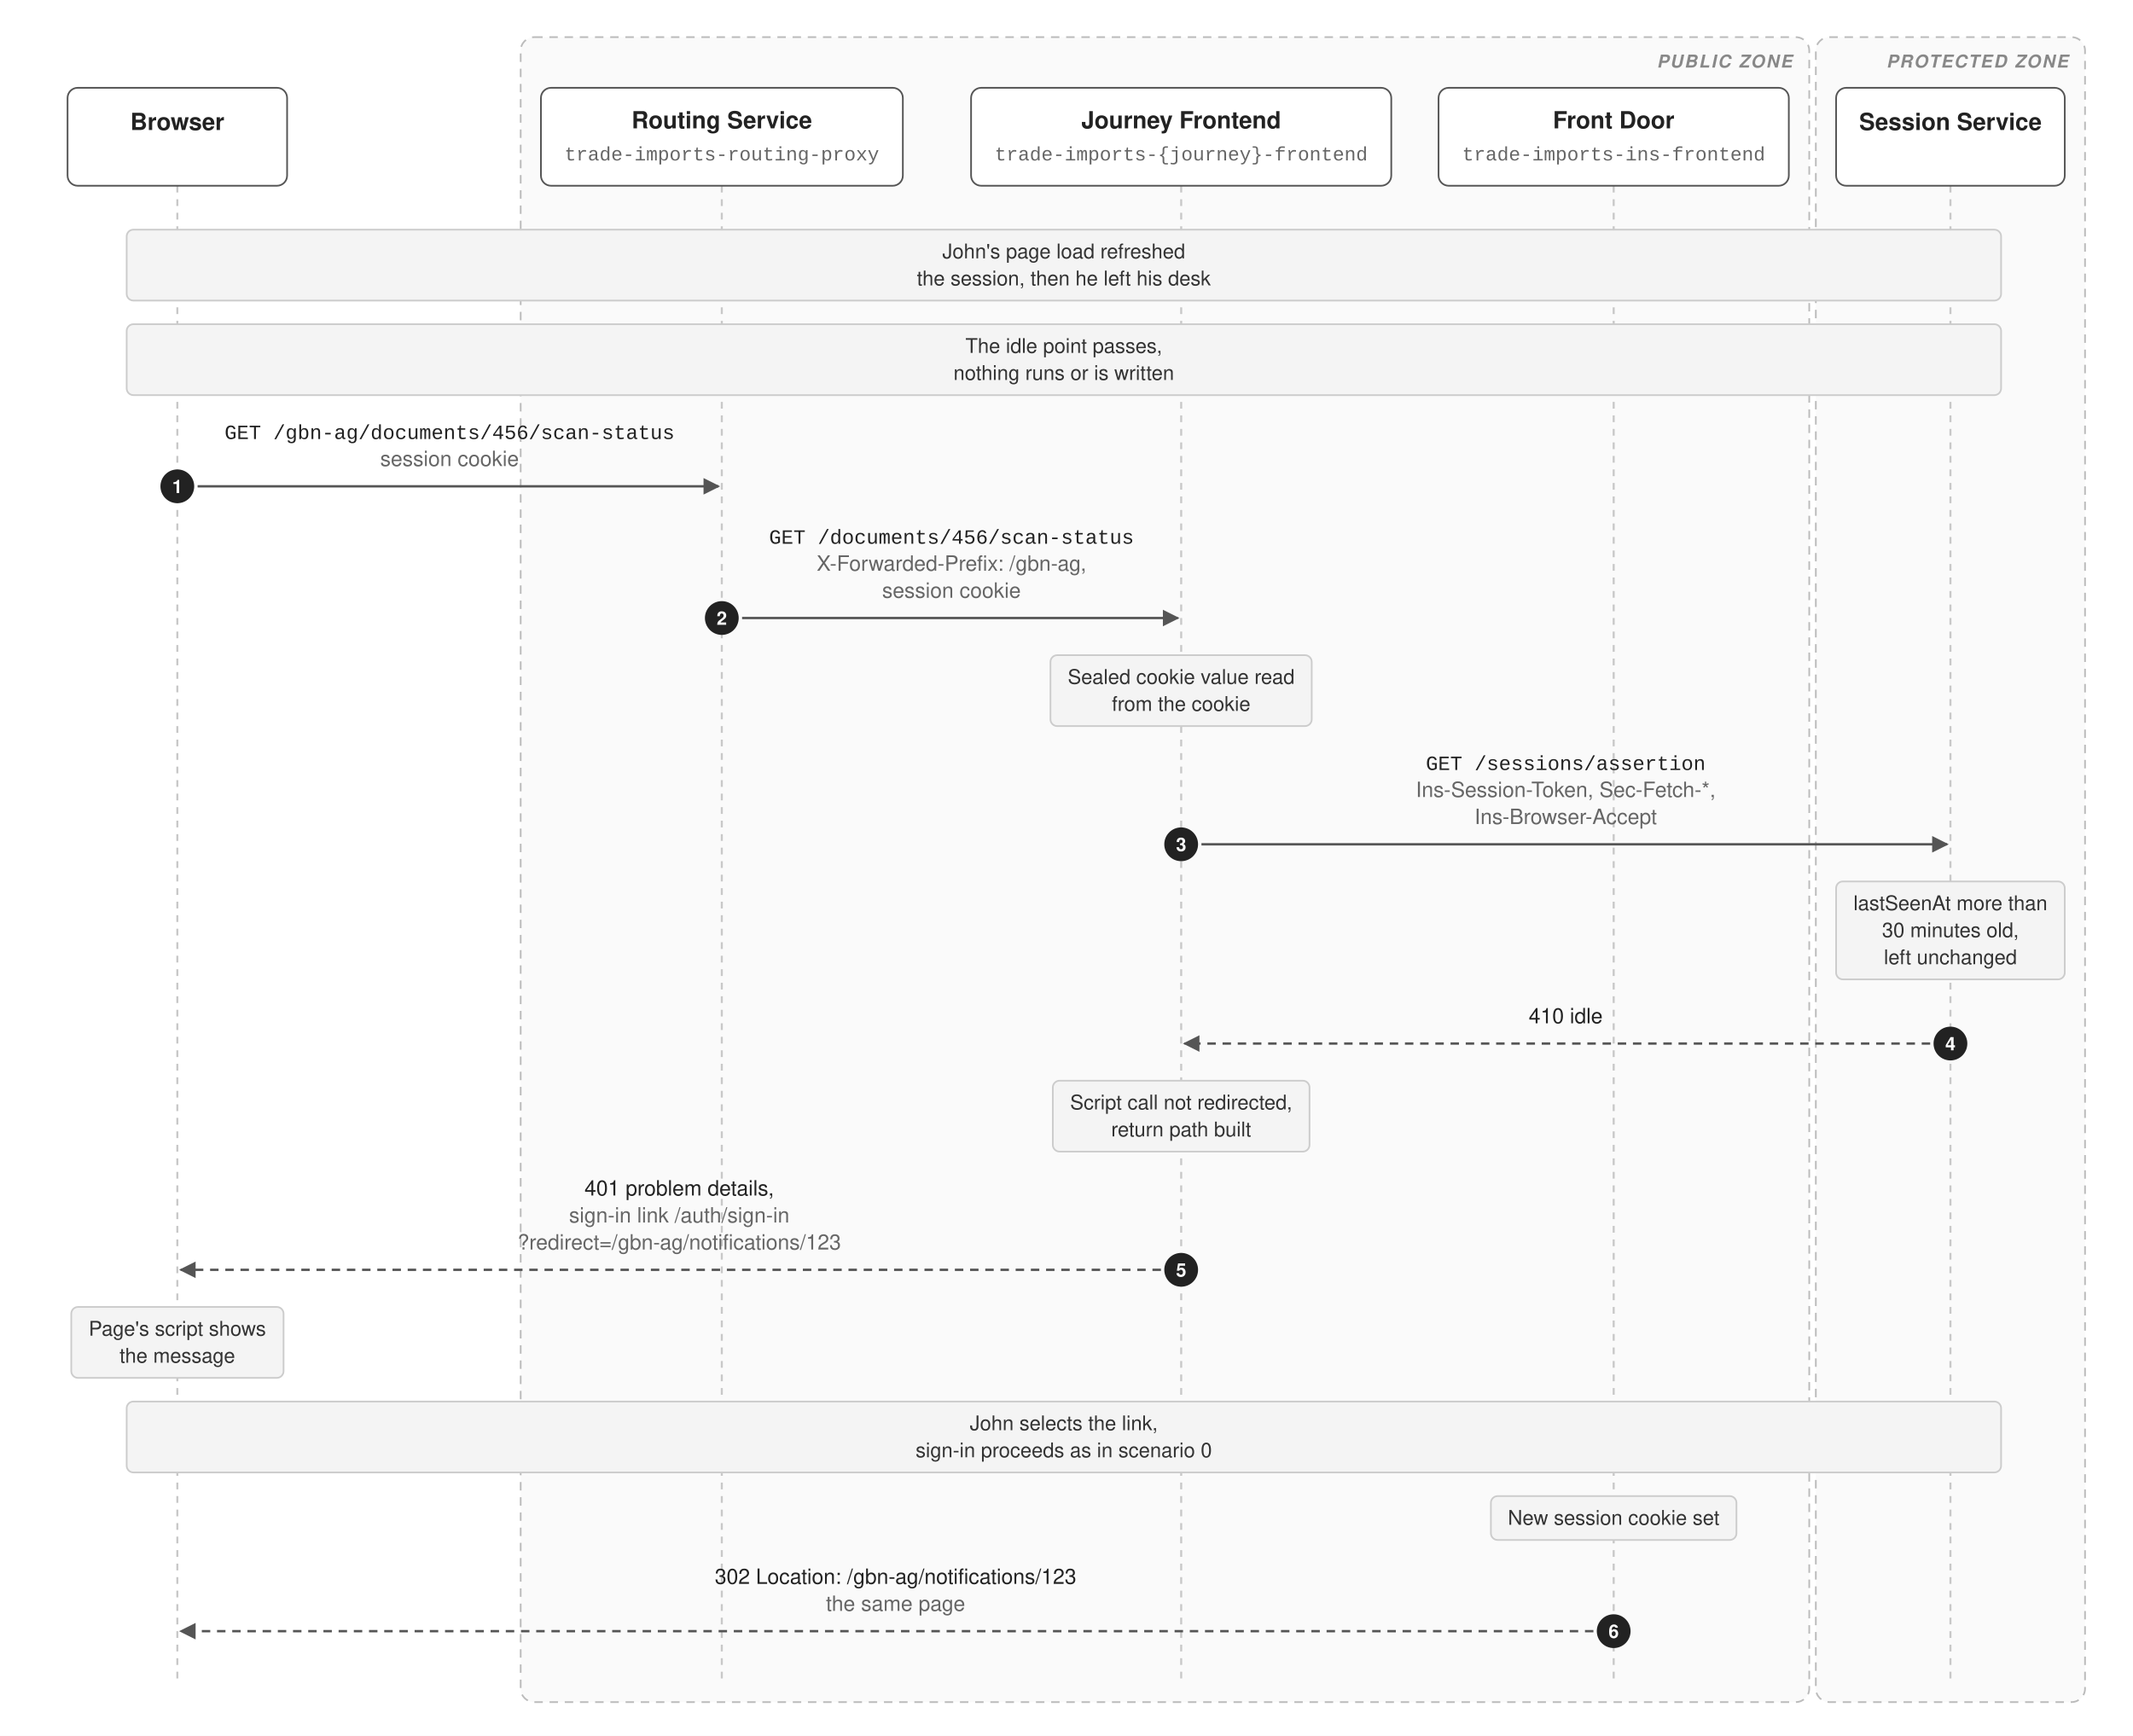
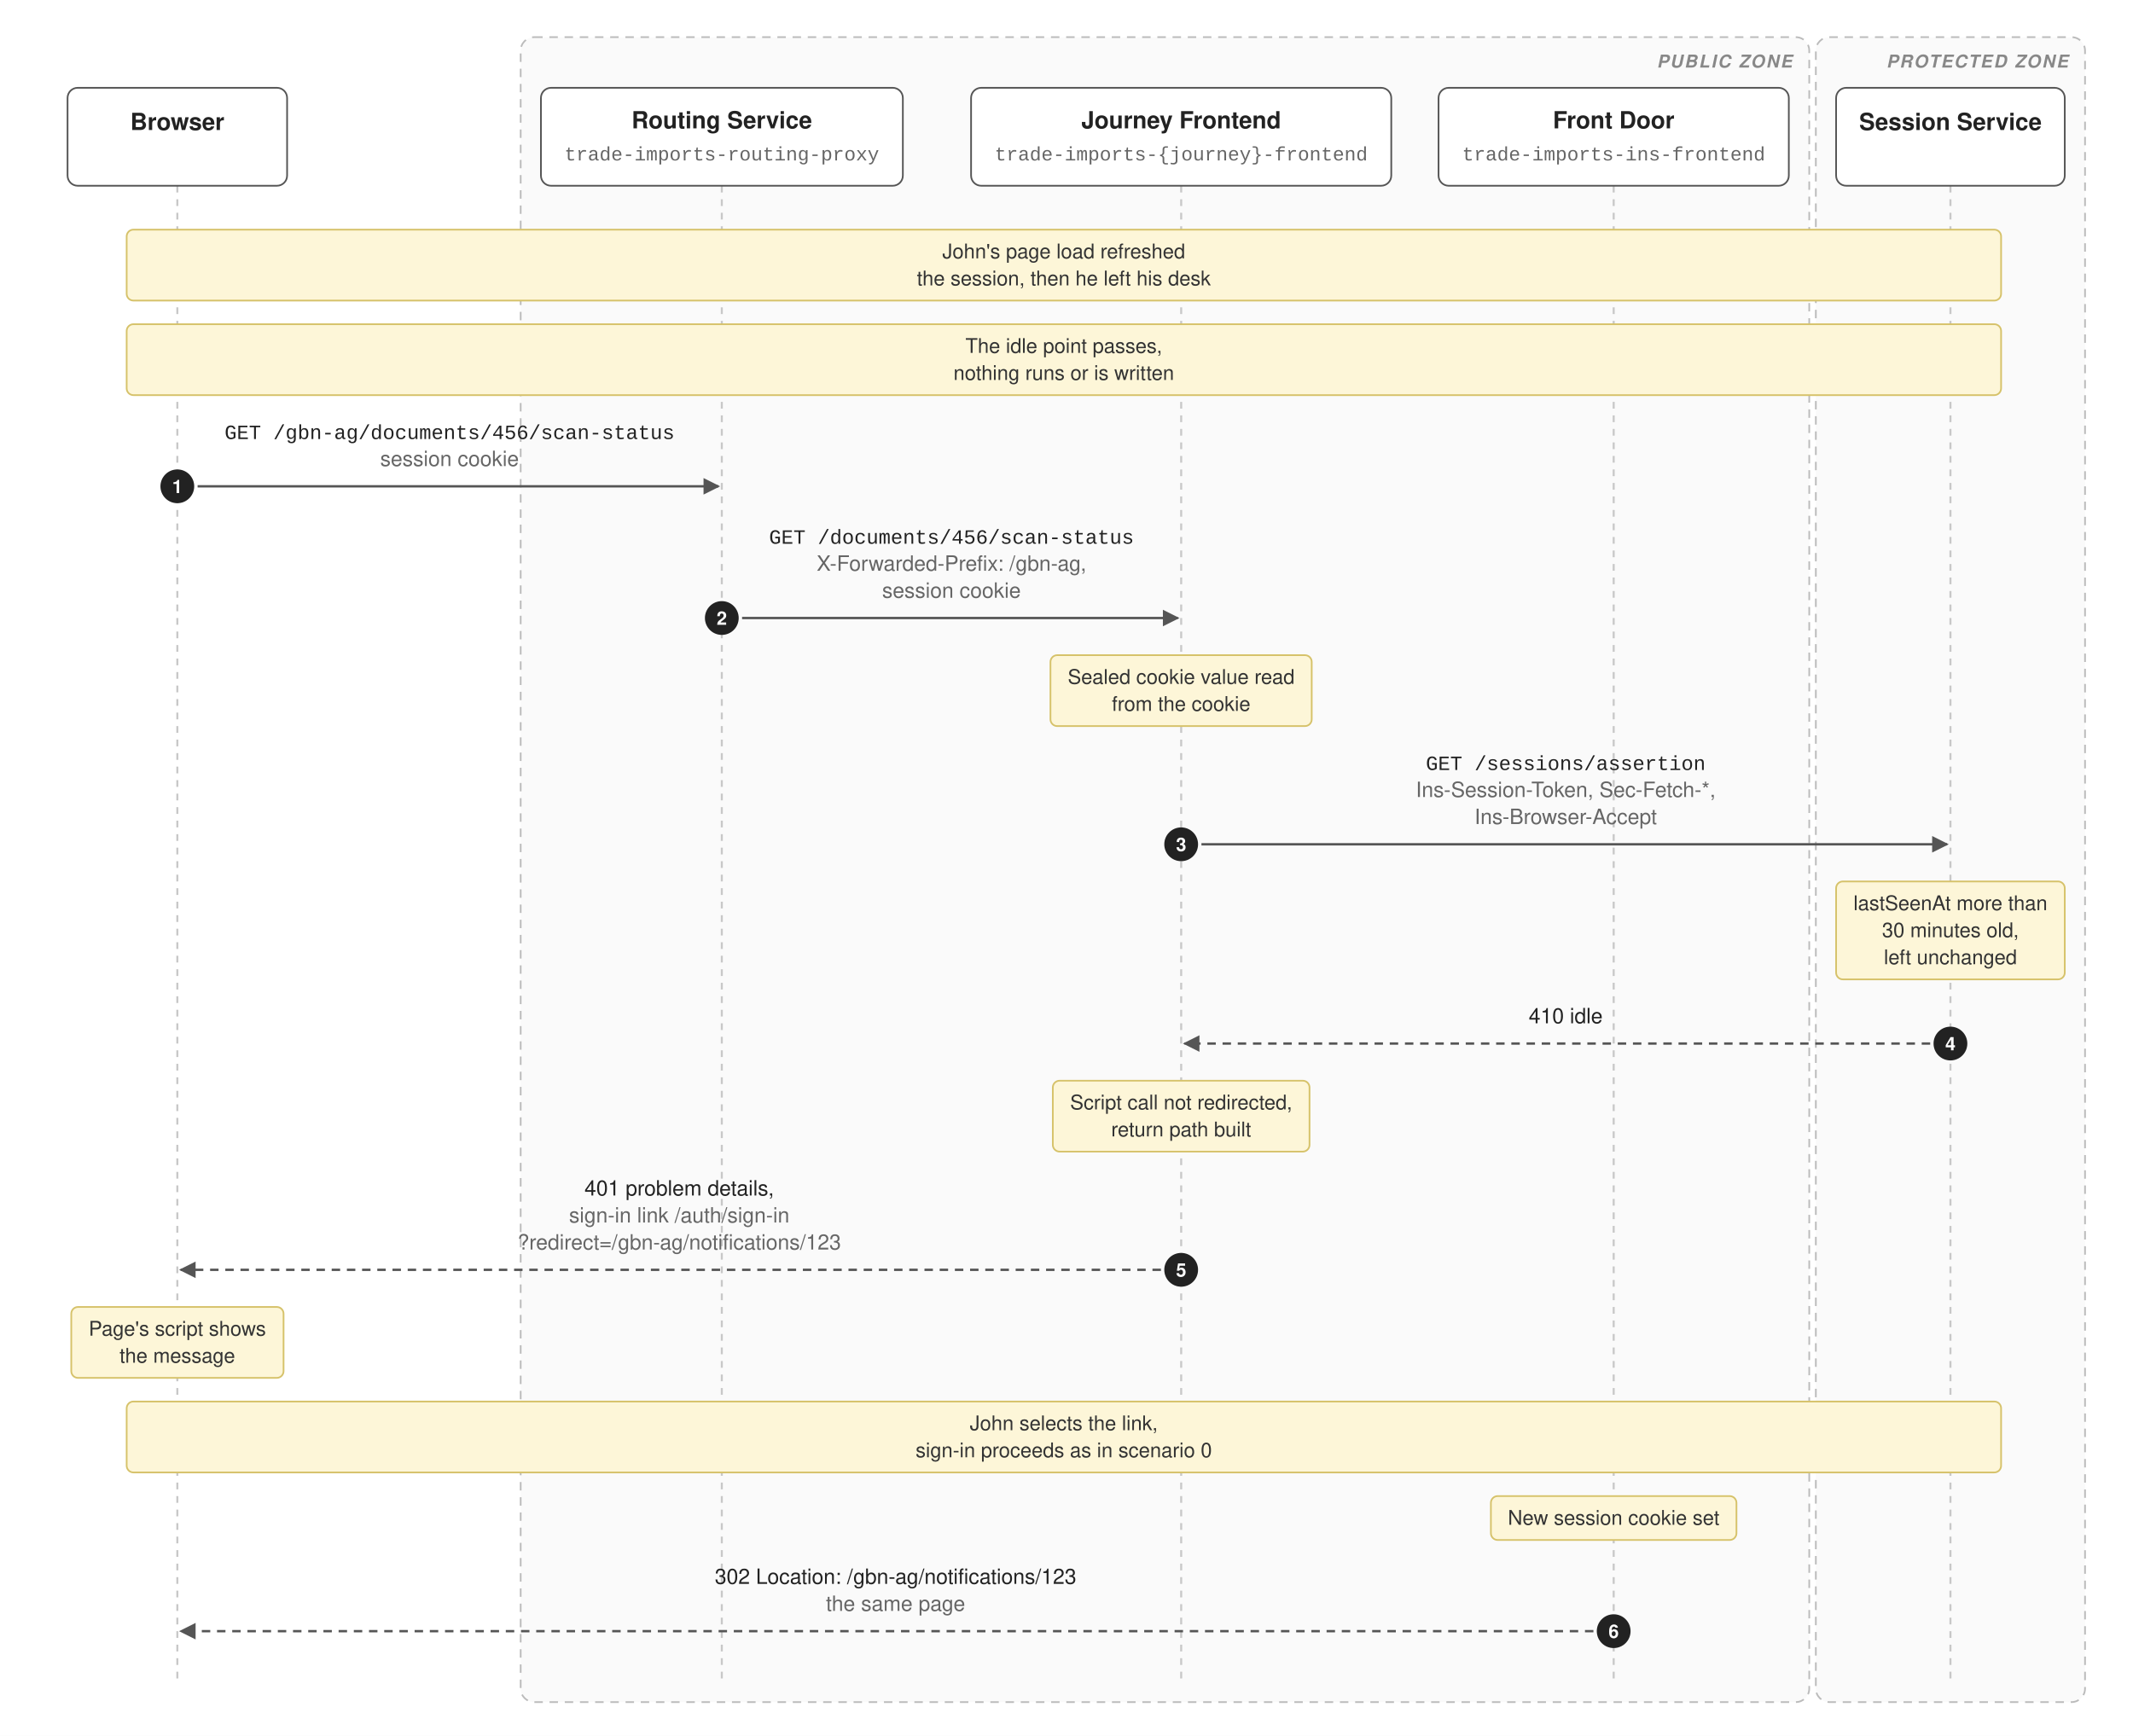
<svg xmlns="http://www.w3.org/2000/svg" viewBox="0 0 1263 1028" width="1263" height="1028" font-family="Helvetica Neue, Helvetica, Arial, sans-serif">
  <defs>
    <marker id="arw" viewBox="0 0 10 10" refX="9" refY="5" markerWidth="7" markerHeight="7" orient="auto-start-reverse">
      <path d="M 0 0 L 10 5 L 0 10 z" fill="#555555" />
    </marker>
  </defs>
  <rect x="0" y="0" width="1263" height="1028" fill="#ffffff" />
  <rect x="308.3" y="22" width="763" height="986" rx="8" fill="#fafafa" stroke="#bbbbbb" stroke-dasharray="5 4" />
  <text x="1061.2" y="40" font-size="10.5" fill="#888888" text-anchor="end" font-weight="700" font-style="italic" letter-spacing="0.09em">PUBLIC ZONE</text>
  <rect x="1075.2" y="22" width="159.4" height="986" rx="8" fill="#fafafa" stroke="#bbbbbb" stroke-dasharray="5 4" />
  <text x="1224.6" y="40" font-size="10.5" fill="#888888" text-anchor="end" font-weight="700" font-style="italic" letter-spacing="0.09em">PROTECTED ZONE</text>
  <line x1="105" y1="110" x2="105" y2="998" stroke="#c8c8c8" stroke-width="1.2" stroke-dasharray="4 4" />
  <rect x="40" y="52" width="130" height="58" rx="6" fill="#ffffff" stroke="#555555" />
  <text x="105" y="77" font-size="14" fill="#222222" text-anchor="middle" font-weight="700">Browser</text>
  <line x1="427.4" y1="110" x2="427.4" y2="998" stroke="#c8c8c8" stroke-width="1.2" stroke-dasharray="4 4" />
  <rect x="320.3" y="52" width="214.3" height="58" rx="6" fill="#ffffff" stroke="#555555" />
  <text x="427.4" y="76" font-size="14" fill="#222222" text-anchor="middle" font-weight="700">Routing Service</text>
  <text x="427.4" y="95" font-size="11.5" fill="#666666" text-anchor="middle" font-family="Menlo, Consolas, Courier New, monospace">trade-imports-routing-proxy</text>
  <line x1="699.4" y1="110" x2="699.4" y2="998" stroke="#c8c8c8" stroke-width="1.2" stroke-dasharray="4 4" />
  <rect x="575" y="52" width="248.8" height="58" rx="6" fill="#ffffff" stroke="#555555" />
  <text x="699.4" y="76" font-size="14" fill="#222222" text-anchor="middle" font-weight="700">Journey Frontend</text>
  <text x="699.4" y="95" font-size="11.5" fill="#666666" text-anchor="middle" font-family="Menlo, Consolas, Courier New, monospace">trade-imports-{journey}-frontend</text>
  <line x1="955.5" y1="110" x2="955.5" y2="998" stroke="#c8c8c8" stroke-width="1.2" stroke-dasharray="4 4" />
  <rect x="851.8" y="52" width="207.4" height="58" rx="6" fill="#ffffff" stroke="#555555" />
  <text x="955.5" y="76" font-size="14" fill="#222222" text-anchor="middle" font-weight="700">Front Door</text>
  <text x="955.5" y="95" font-size="11.5" fill="#666666" text-anchor="middle" font-family="Menlo, Consolas, Courier New, monospace">trade-imports-ins-frontend</text>
  <line x1="1154.9" y1="110" x2="1154.9" y2="998" stroke="#c8c8c8" stroke-width="1.2" stroke-dasharray="4 4" />
  <rect x="1087.2" y="52" width="135.4" height="58" rx="6" fill="#ffffff" stroke="#555555" />
  <text x="1154.9" y="77" font-size="14" fill="#222222" text-anchor="middle" font-weight="700">Session Service</text>
-   <rect x="75" y="136" width="1109.9" height="42" rx="4" fill="#f4f4f4" stroke="#cccccc" />
+   <rect x="75" y="136" width="1109.9" height="42" rx="4" fill="#fdf6d8" stroke="#d6c26a" />
  <text x="629.9" y="153" font-size="12" fill="#333333" text-anchor="middle">John's page load refreshed</text>
  <text x="629.9" y="169" font-size="12" fill="#333333" text-anchor="middle">the session, then he left his desk</text>
-   <rect x="75" y="192" width="1109.9" height="42" rx="4" fill="#f4f4f4" stroke="#cccccc" />
+   <rect x="75" y="192" width="1109.9" height="42" rx="4" fill="#fdf6d8" stroke="#d6c26a" />
  <text x="629.9" y="209" font-size="12" fill="#333333" text-anchor="middle">The idle point passes,</text>
  <text x="629.9" y="225" font-size="12" fill="#333333" text-anchor="middle">nothing runs or is written</text>
  <text x="266.2" y="260" font-size="12" fill="#222222" text-anchor="middle" font-family="Menlo, Consolas, Courier New, monospace">GET /gbn-ag/documents/456/scan-status</text>
  <text x="266.2" y="276" font-size="12.5" fill="#666666" text-anchor="middle">session cookie</text>
  <line x1="117" y1="288" x2="425.4" y2="288" stroke="#555555" stroke-width="1.4" marker-end="url(#arw)" />
  <circle cx="105" cy="288" r="10" fill="#222222" />
  <text x="105" y="292" font-size="11" fill="#ffffff" text-anchor="middle" font-weight="700">1</text>
  <text x="563.4" y="322" font-size="12" fill="#222222" text-anchor="middle" font-family="Menlo, Consolas, Courier New, monospace">GET /documents/456/scan-status</text>
  <text x="563.4" y="338" font-size="12.5" fill="#666666" text-anchor="middle">X-Forwarded-Prefix: /gbn-ag,</text>
  <text x="563.4" y="354" font-size="12.5" fill="#666666" text-anchor="middle">session cookie</text>
  <line x1="439.4" y1="366" x2="697.4" y2="366" stroke="#555555" stroke-width="1.4" marker-end="url(#arw)" />
  <circle cx="427.4" cy="366" r="10" fill="#222222" />
  <text x="427.4" y="370" font-size="11" fill="#ffffff" text-anchor="middle" font-weight="700">2</text>
-   <rect x="622" y="388" width="154.7" height="42" rx="4" fill="#f4f4f4" stroke="#cccccc" />
+   <rect x="622" y="388" width="154.7" height="42" rx="4" fill="#fdf6d8" stroke="#d6c26a" />
  <text x="699.4" y="405" font-size="12" fill="#333333" text-anchor="middle">Sealed cookie value read</text>
  <text x="699.4" y="421" font-size="12" fill="#333333" text-anchor="middle">from the cookie</text>
  <text x="927.1" y="456" font-size="12" fill="#222222" text-anchor="middle" font-family="Menlo, Consolas, Courier New, monospace">GET /sessions/assertion</text>
  <text x="927.1" y="472" font-size="12.5" fill="#666666" text-anchor="middle">Ins-Session-Token, Sec-Fetch-*,</text>
  <text x="927.1" y="488" font-size="12.5" fill="#666666" text-anchor="middle">Ins-Browser-Accept</text>
  <line x1="711.4" y1="500" x2="1152.9" y2="500" stroke="#555555" stroke-width="1.4" marker-end="url(#arw)" />
  <circle cx="699.4" cy="500" r="10" fill="#222222" />
  <text x="699.4" y="504" font-size="11" fill="#ffffff" text-anchor="middle" font-weight="700">3</text>
-   <rect x="1087.2" y="522" width="135.4" height="58" rx="4" fill="#f4f4f4" stroke="#cccccc" />
+   <rect x="1087.2" y="522" width="135.4" height="58" rx="4" fill="#fdf6d8" stroke="#d6c26a" />
  <text x="1154.9" y="539" font-size="12" fill="#333333" text-anchor="middle">lastSeenAt more than</text>
  <text x="1154.9" y="555" font-size="12" fill="#333333" text-anchor="middle">30 minutes old,</text>
  <text x="1154.9" y="571" font-size="12" fill="#333333" text-anchor="middle">left unchanged</text>
  <text x="927.1" y="606" font-size="12.5" fill="#222222" text-anchor="middle">410 idle</text>
  <line x1="1142.9" y1="618" x2="701.4" y2="618" stroke="#555555" stroke-width="1.4" stroke-dasharray="5 4" marker-end="url(#arw)" />
  <circle cx="1154.9" cy="618" r="10" fill="#222222" />
  <text x="1154.9" y="622" font-size="11" fill="#ffffff" text-anchor="middle" font-weight="700">4</text>
-   <rect x="623.4" y="640" width="152" height="42" rx="4" fill="#f4f4f4" stroke="#cccccc" />
+   <rect x="623.4" y="640" width="152" height="42" rx="4" fill="#fdf6d8" stroke="#d6c26a" />
  <text x="699.4" y="657" font-size="12" fill="#333333" text-anchor="middle">Script call not redirected,</text>
  <text x="699.4" y="673" font-size="12" fill="#333333" text-anchor="middle">return path built</text>
  <text x="402.2" y="708" font-size="12.5" fill="#222222" text-anchor="middle">401 problem details,</text>
  <text x="402.2" y="724" font-size="12.5" fill="#666666" text-anchor="middle">sign-in link /auth/sign-in</text>
  <text x="402.2" y="740" font-size="12.5" fill="#666666" text-anchor="middle">?redirect=/gbn-ag/notifications/123</text>
  <line x1="687.4" y1="752" x2="107" y2="752" stroke="#555555" stroke-width="1.4" stroke-dasharray="5 4" marker-end="url(#arw)" />
  <circle cx="699.4" cy="752" r="10" fill="#222222" />
  <text x="699.4" y="756" font-size="11" fill="#ffffff" text-anchor="middle" font-weight="700">5</text>
-   <rect x="42.2" y="774" width="125.7" height="42" rx="4" fill="#f4f4f4" stroke="#cccccc" />
+   <rect x="42.2" y="774" width="125.7" height="42" rx="4" fill="#fdf6d8" stroke="#d6c26a" />
  <text x="105" y="791" font-size="12" fill="#333333" text-anchor="middle">Page's script shows</text>
  <text x="105" y="807" font-size="12" fill="#333333" text-anchor="middle">the message</text>
-   <rect x="75" y="830" width="1109.9" height="42" rx="4" fill="#f4f4f4" stroke="#cccccc" />
+   <rect x="75" y="830" width="1109.9" height="42" rx="4" fill="#fdf6d8" stroke="#d6c26a" />
  <text x="629.9" y="847" font-size="12" fill="#333333" text-anchor="middle">John selects the link,</text>
  <text x="629.9" y="863" font-size="12" fill="#333333" text-anchor="middle">sign-in proceeds as in scenario 0</text>
-   <rect x="882.8" y="886" width="145.4" height="26" rx="4" fill="#f4f4f4" stroke="#cccccc" />
+   <rect x="882.8" y="886" width="145.4" height="26" rx="4" fill="#fdf6d8" stroke="#d6c26a" />
  <text x="955.5" y="903" font-size="12" fill="#333333" text-anchor="middle">New session cookie set</text>
  <text x="530.3" y="938" font-size="12.5" fill="#222222" text-anchor="middle">302 Location: /gbn-ag/notifications/123</text>
  <text x="530.3" y="954" font-size="12.5" fill="#666666" text-anchor="middle">the same page</text>
  <line x1="943.5" y1="966" x2="107" y2="966" stroke="#555555" stroke-width="1.4" stroke-dasharray="5 4" marker-end="url(#arw)" />
  <circle cx="955.5" cy="966" r="10" fill="#222222" />
  <text x="955.5" y="970" font-size="11" fill="#ffffff" text-anchor="middle" font-weight="700">6</text>
</svg>
